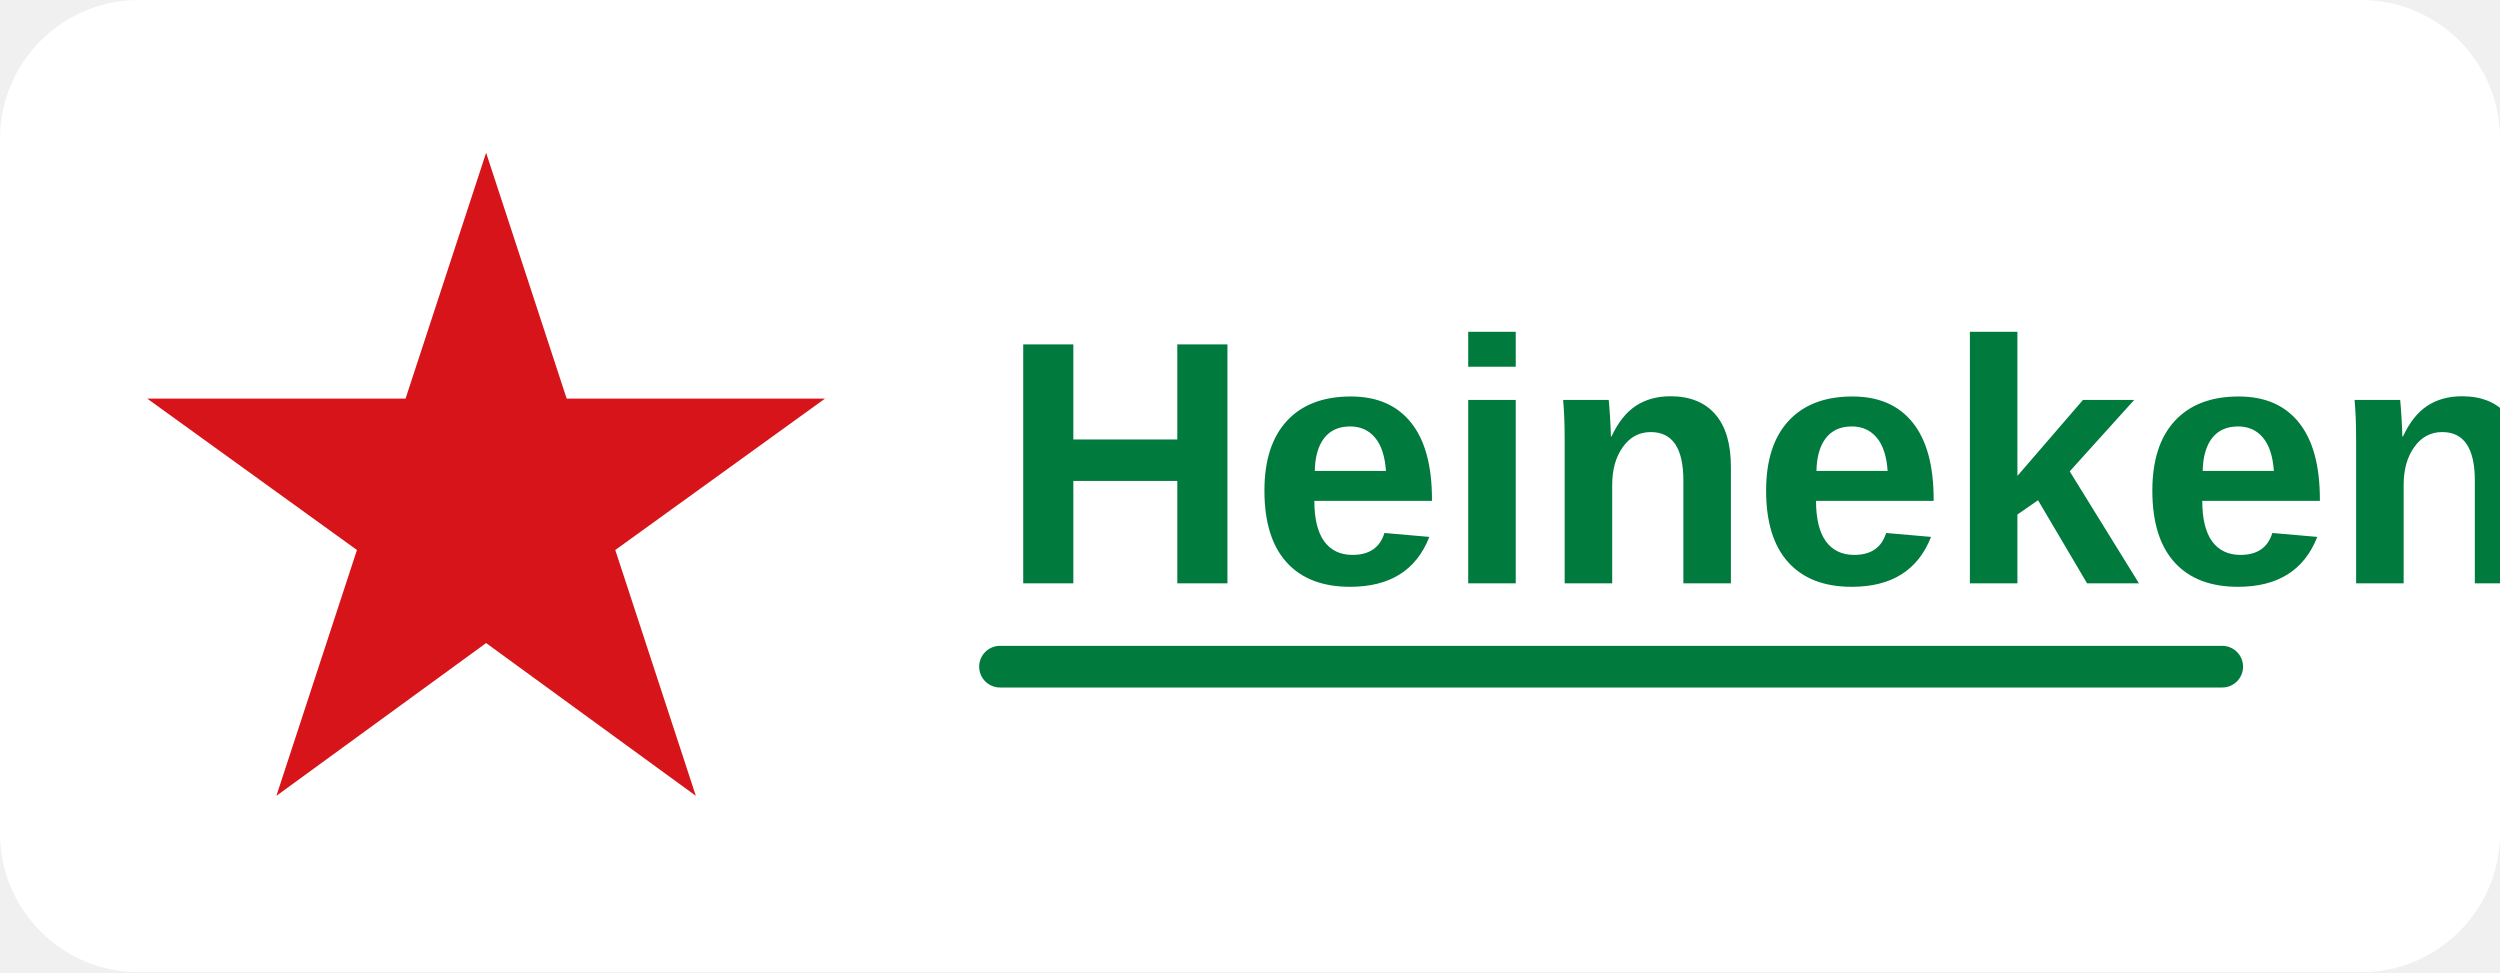
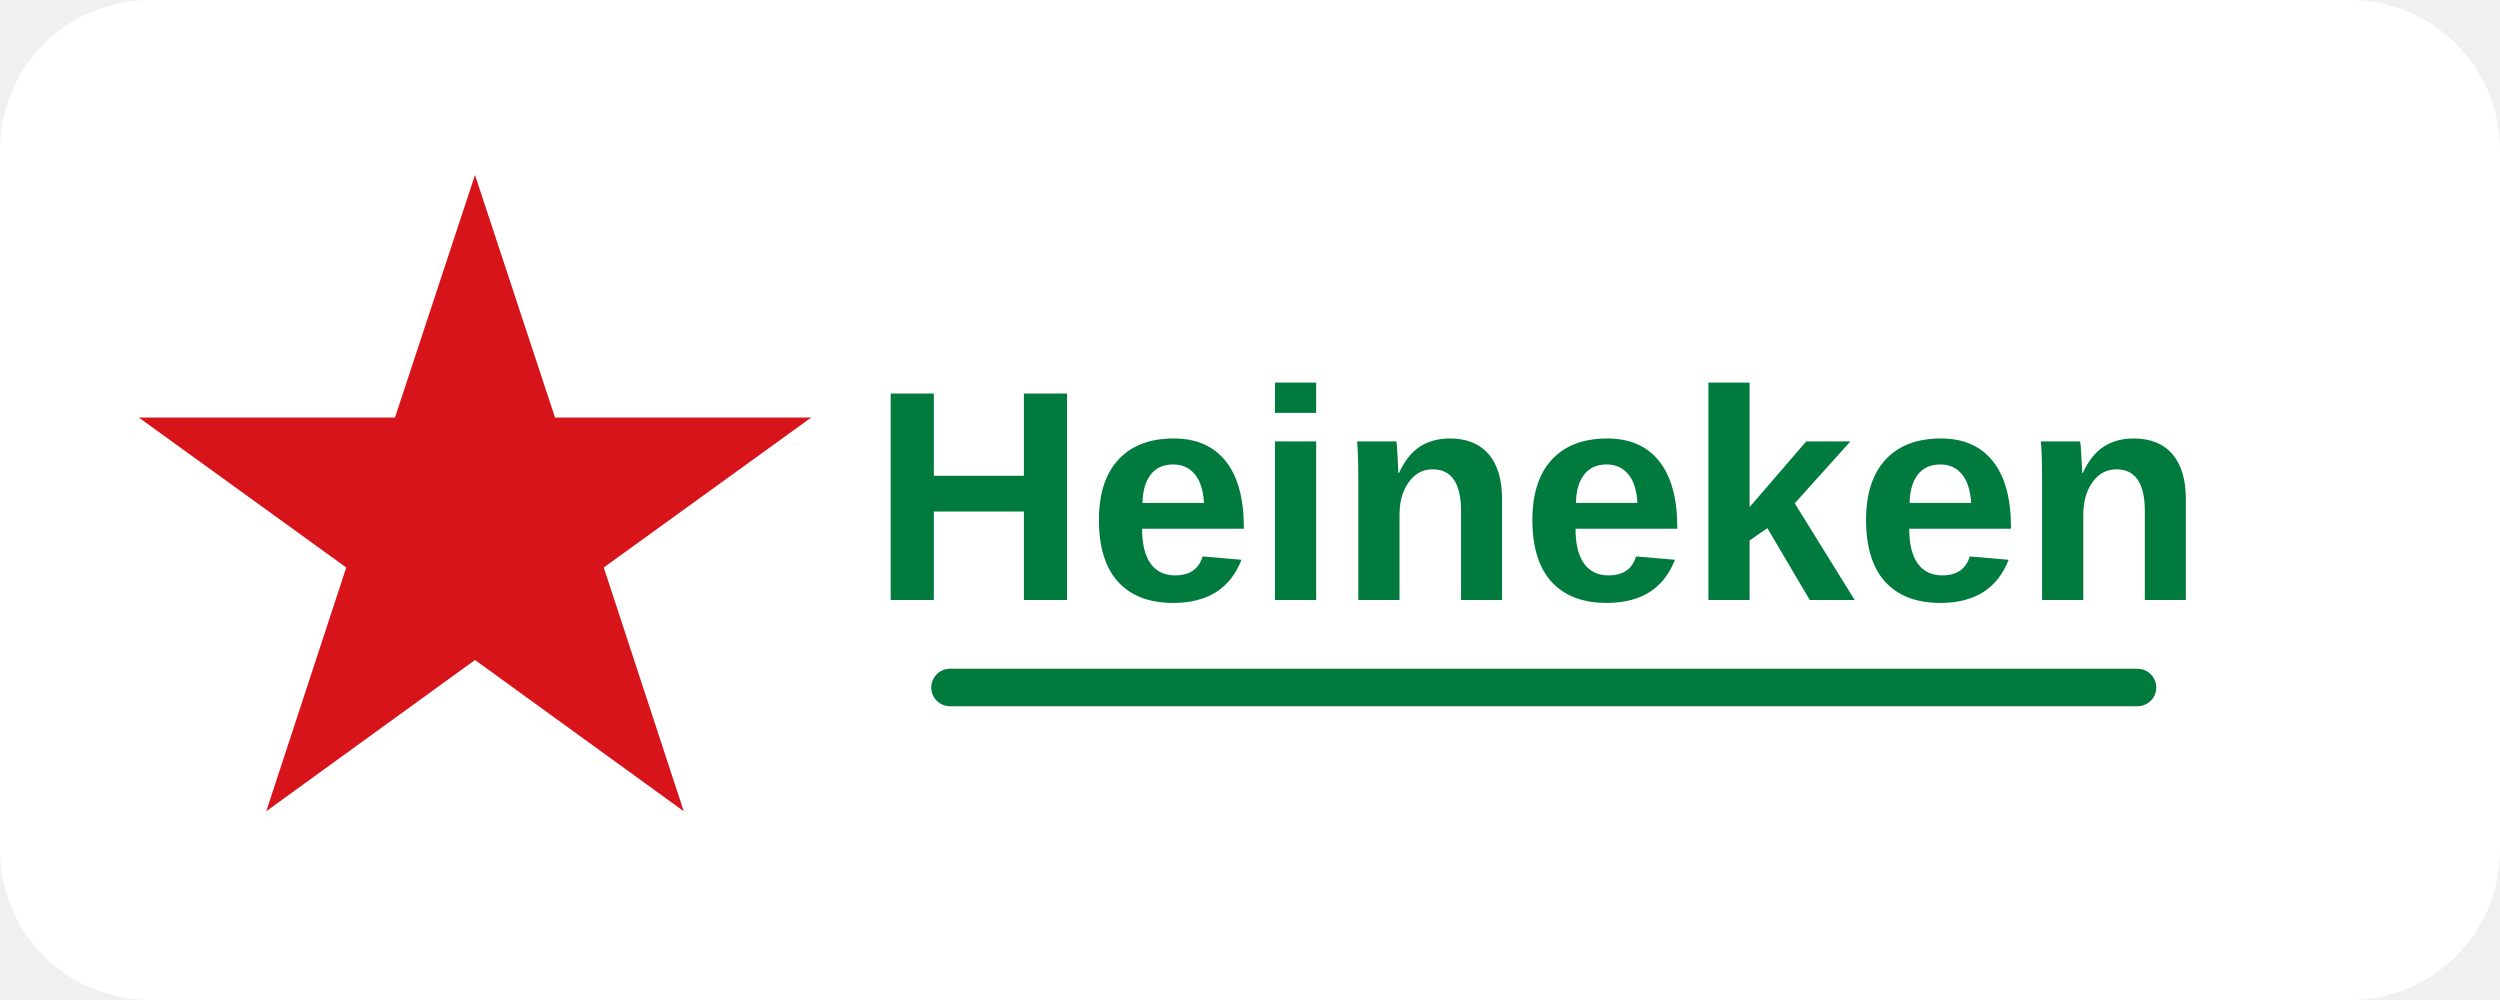
- <svg xmlns="http://www.w3.org/2000/svg" width="180" height="70" viewBox="0 0 180 70" fill="none" role="img" aria-label="Heineken">
-   <rect width="180" height="70" rx="10" fill="#FFFFFF" />
-   <path d="M35 11L40.8 28.7H59.4L44.3 39.6L50.1 57.3L35 46.3L19.9 57.3L25.7 39.6L10.6 28.7H29.2L35 11Z" fill="#D7141A" />
-   <text x="72" y="42" font-family="Arial, Helvetica, sans-serif" font-size="25" font-weight="800" fill="#007A3D">Heineken</text>
-   <path d="M72 48H160" stroke="#007A3D" stroke-width="3" stroke-linecap="round" />
+ <svg xmlns="http://www.w3.org/2000/svg" width="200" height="80" viewBox="0 0 200 80" fill="none" role="img" aria-label="Heineken">
+   <rect width="200" height="80" rx="12" fill="#FFFFFF" />
+   <path d="M38 14L44.4 33.4H64.9L48.3 45.4L54.7 64.9L38 52.8L21.3 64.9L27.7 45.4L11.1 33.4H31.6L38 14Z" fill="#D7141A" />
+   <text x="123" y="48" text-anchor="middle" font-family="Arial, Helvetica, sans-serif" font-size="24" font-weight="800" fill="#007A3D">Heineken</text>
+   <path d="M76 55H171" stroke="#007A3D" stroke-width="3" stroke-linecap="round" />
</svg>
